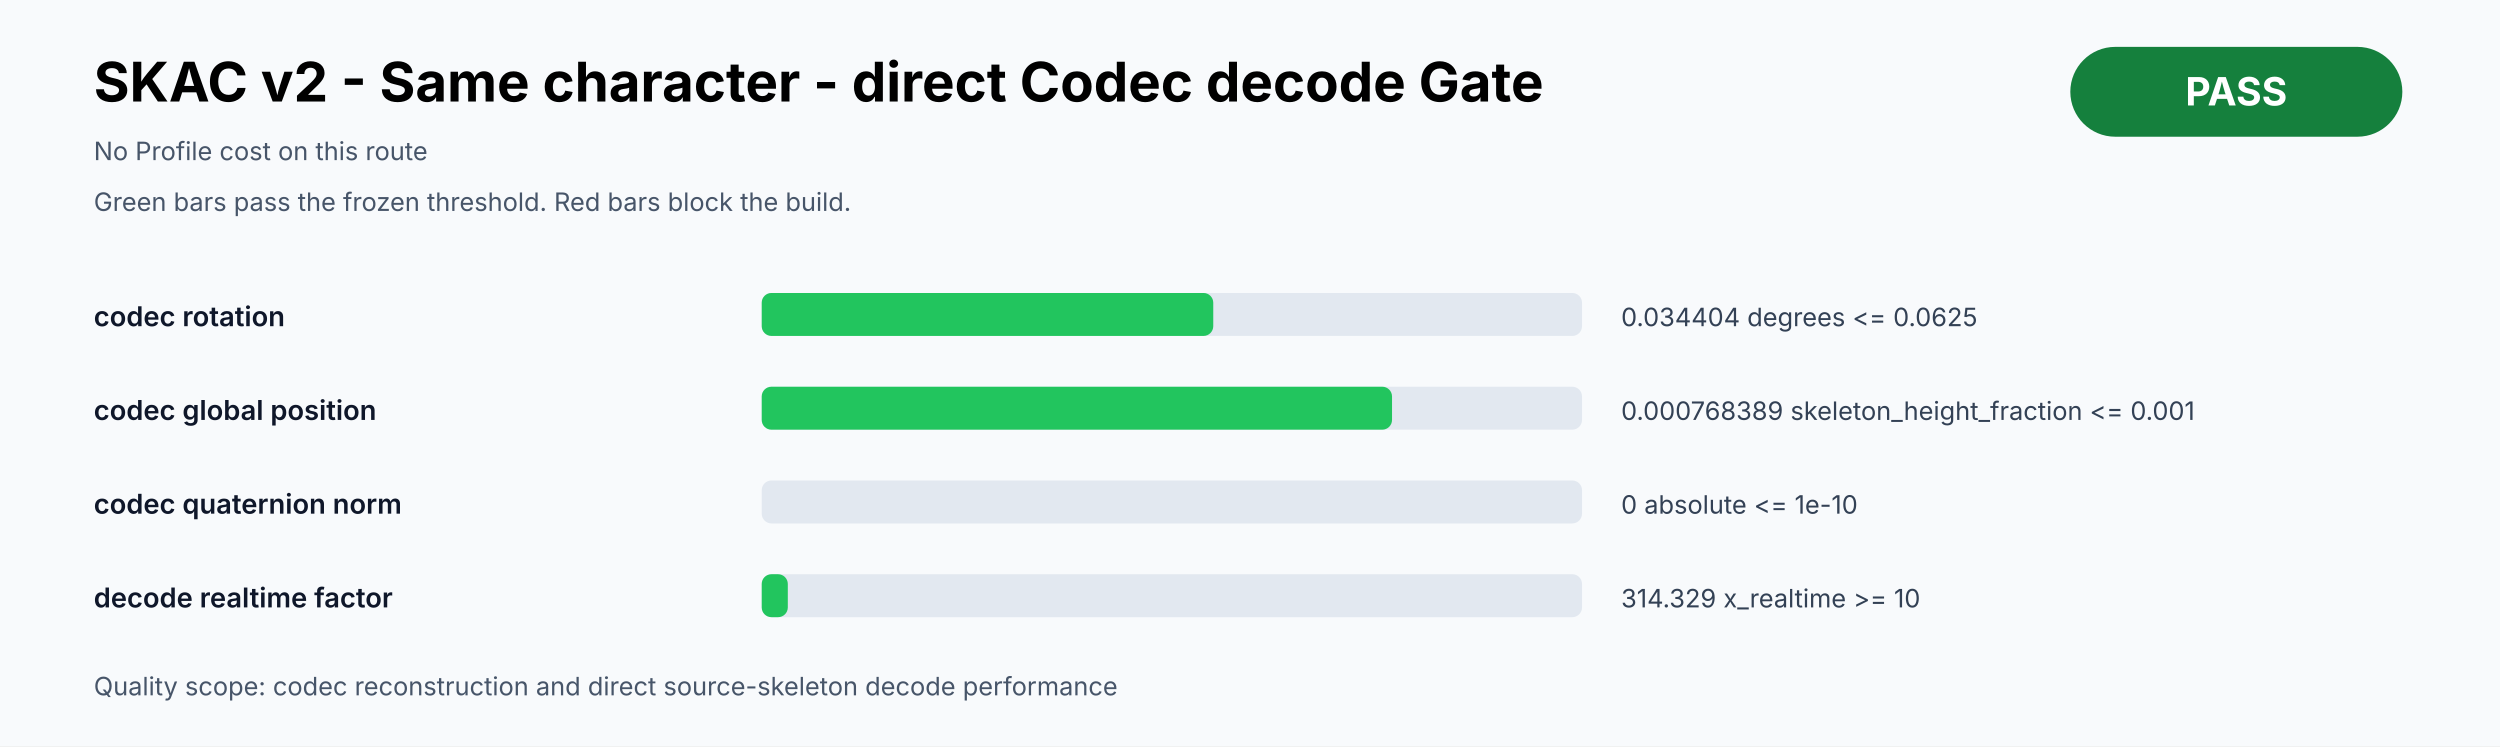
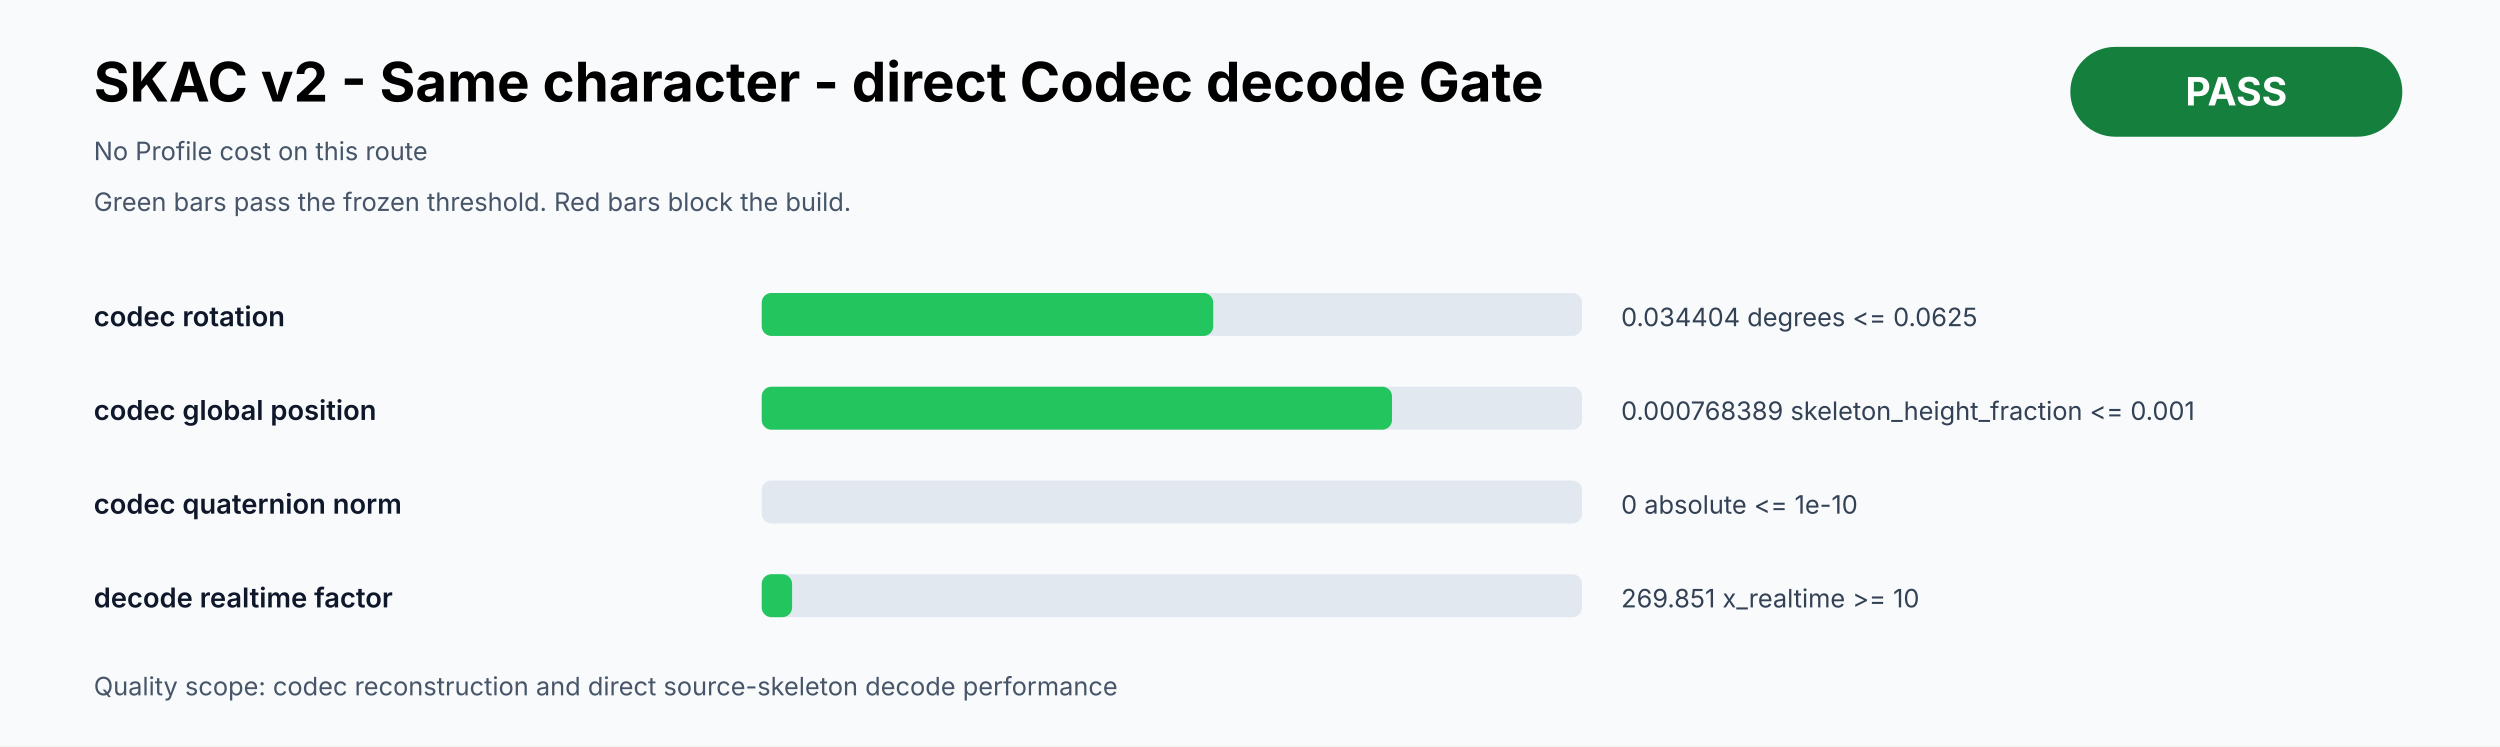
<svg xmlns="http://www.w3.org/2000/svg" width="1280" height="382" viewBox="0 0 1280 382">
  <rect width="1280" height="382" fill="#f8fafc" />
  <style>text{font-family:Inter,Segoe UI,Arial,sans-serif}.title{font-size:28px;font-weight:700}.small{font-size:13px;fill:#475569}.label{font-size:14px;font-weight:600;fill:#0f172a}.value{font-size:13px;fill:#334155}</style>
  <text x="48" y="52" class="title">SKAC v2 - Same character - direct Codec decode Gate</text>
  <rect x="1060" y="24" width="170" height="46" rx="23" fill="#15803d" />
  <text x="1145" y="54" text-anchor="middle" font-size="20" font-weight="700" fill="white">PASS</text>
  <text x="48" y="82" class="small">No Profile cost on this route</text>
  <text x="48" y="108" class="small">Green bars pass the frozen threshold. Red bars block the build.</text>
  <text x="48" y="167" class="label">codec rotation</text>
  <rect x="390" y="150" width="420" height="22" rx="5" fill="#e2e8f0" />
  <rect x="390" y="150" width="231.19" height="22" rx="5" fill="#22c55e" />
  <text x="830" y="167" class="value">0.034404 degrees &lt;= 0.0625</text>
  <text x="48" y="215" class="label">codec global position</text>
  <rect x="390" y="198" width="420" height="22" rx="5" fill="#e2e8f0" />
  <rect x="390" y="198" width="322.72" height="22" rx="5" fill="#22c55e" />
  <text x="830" y="215" class="value">0.000768389 skeleton_height_fraction &lt;= 0.001</text>
  <text x="48" y="263" class="label">codec quaternion norm</text>
  <rect x="390" y="246" width="420" height="22" rx="5" fill="#e2e8f0" />
  <rect x="390" y="246" width="0.00" height="22" rx="5" fill="#22c55e" />
  <text x="830" y="263" class="value">0 absolute &lt;= 1e-10</text>
  <text x="48" y="311" class="label">decode realtime factor</text>
  <rect x="390" y="294" width="420" height="22" rx="5" fill="#e2e8f0" />
-   <rect x="390" y="294" width="13.36" height="22" rx="5" fill="#22c55e" />
-   <text x="830" y="311" class="value">314.329 x_realtime &gt;= 10</text>
+   <rect x="390" y="294" width="15.56" height="22" rx="5" fill="#22c55e" />
+   <text x="830" y="311" class="value">269.851 x_realtime &gt;= 10</text>
  <text x="48" y="356" class="small">Quality scope: codec reconstruction and direct source-skeleton decode performance</text>
</svg>
